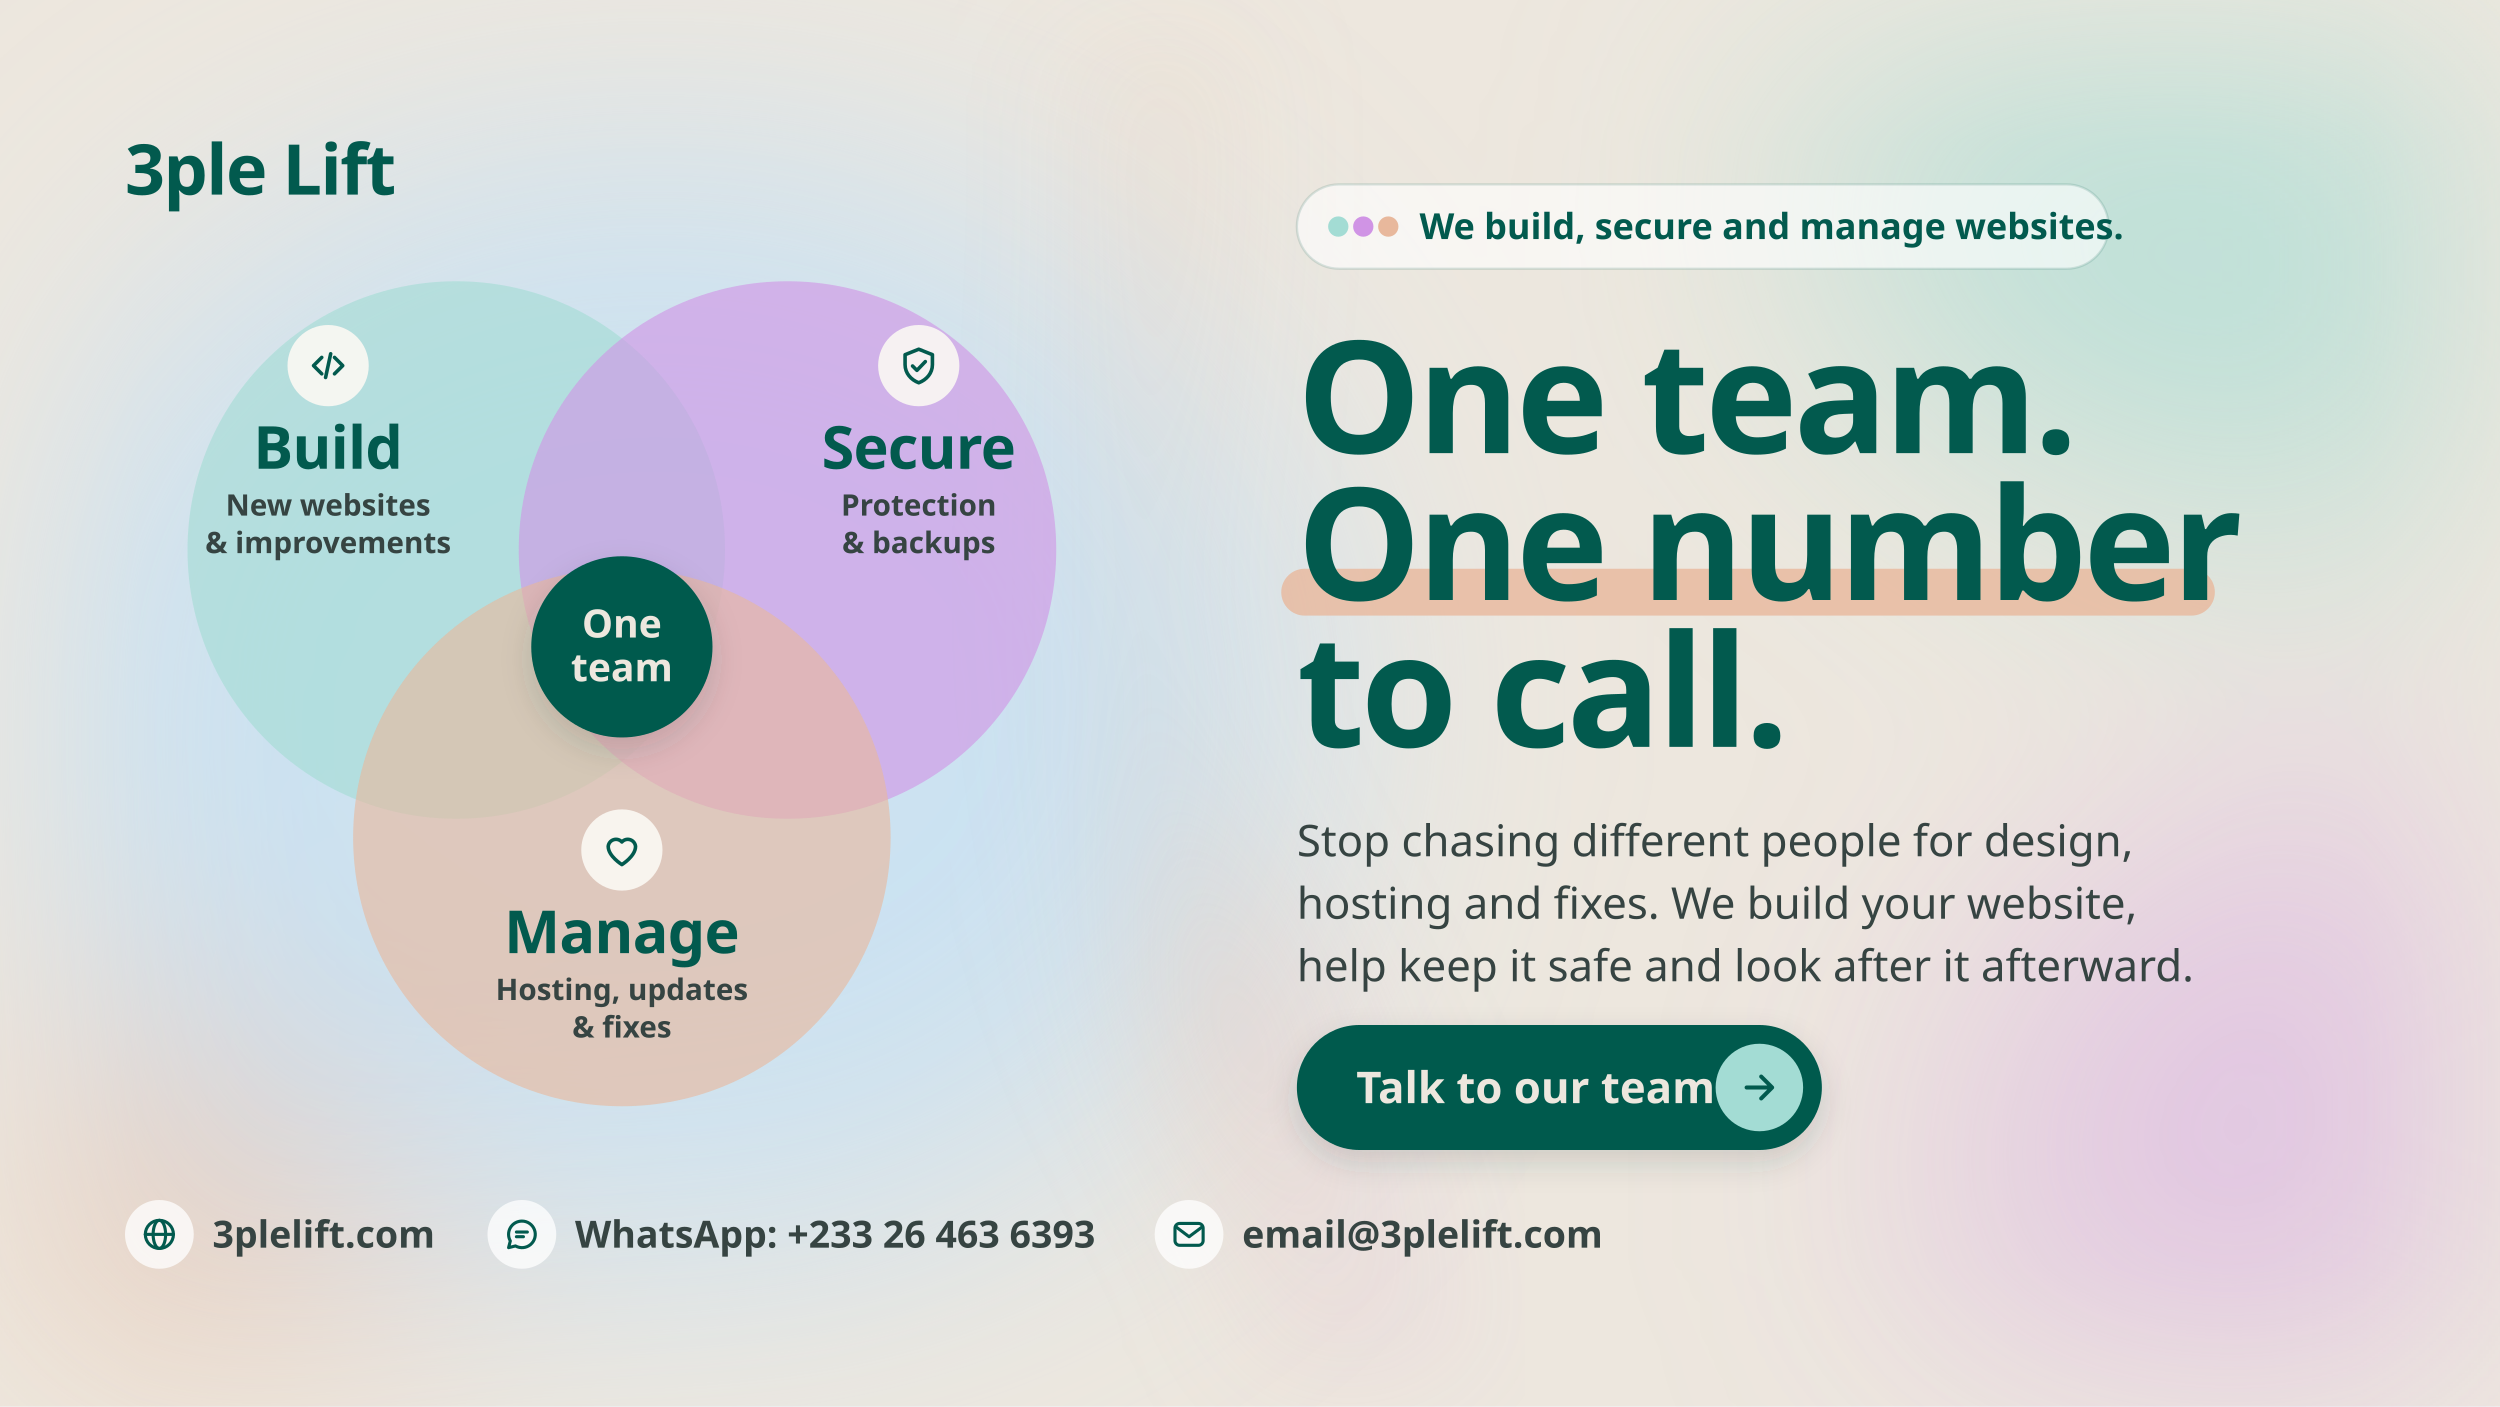
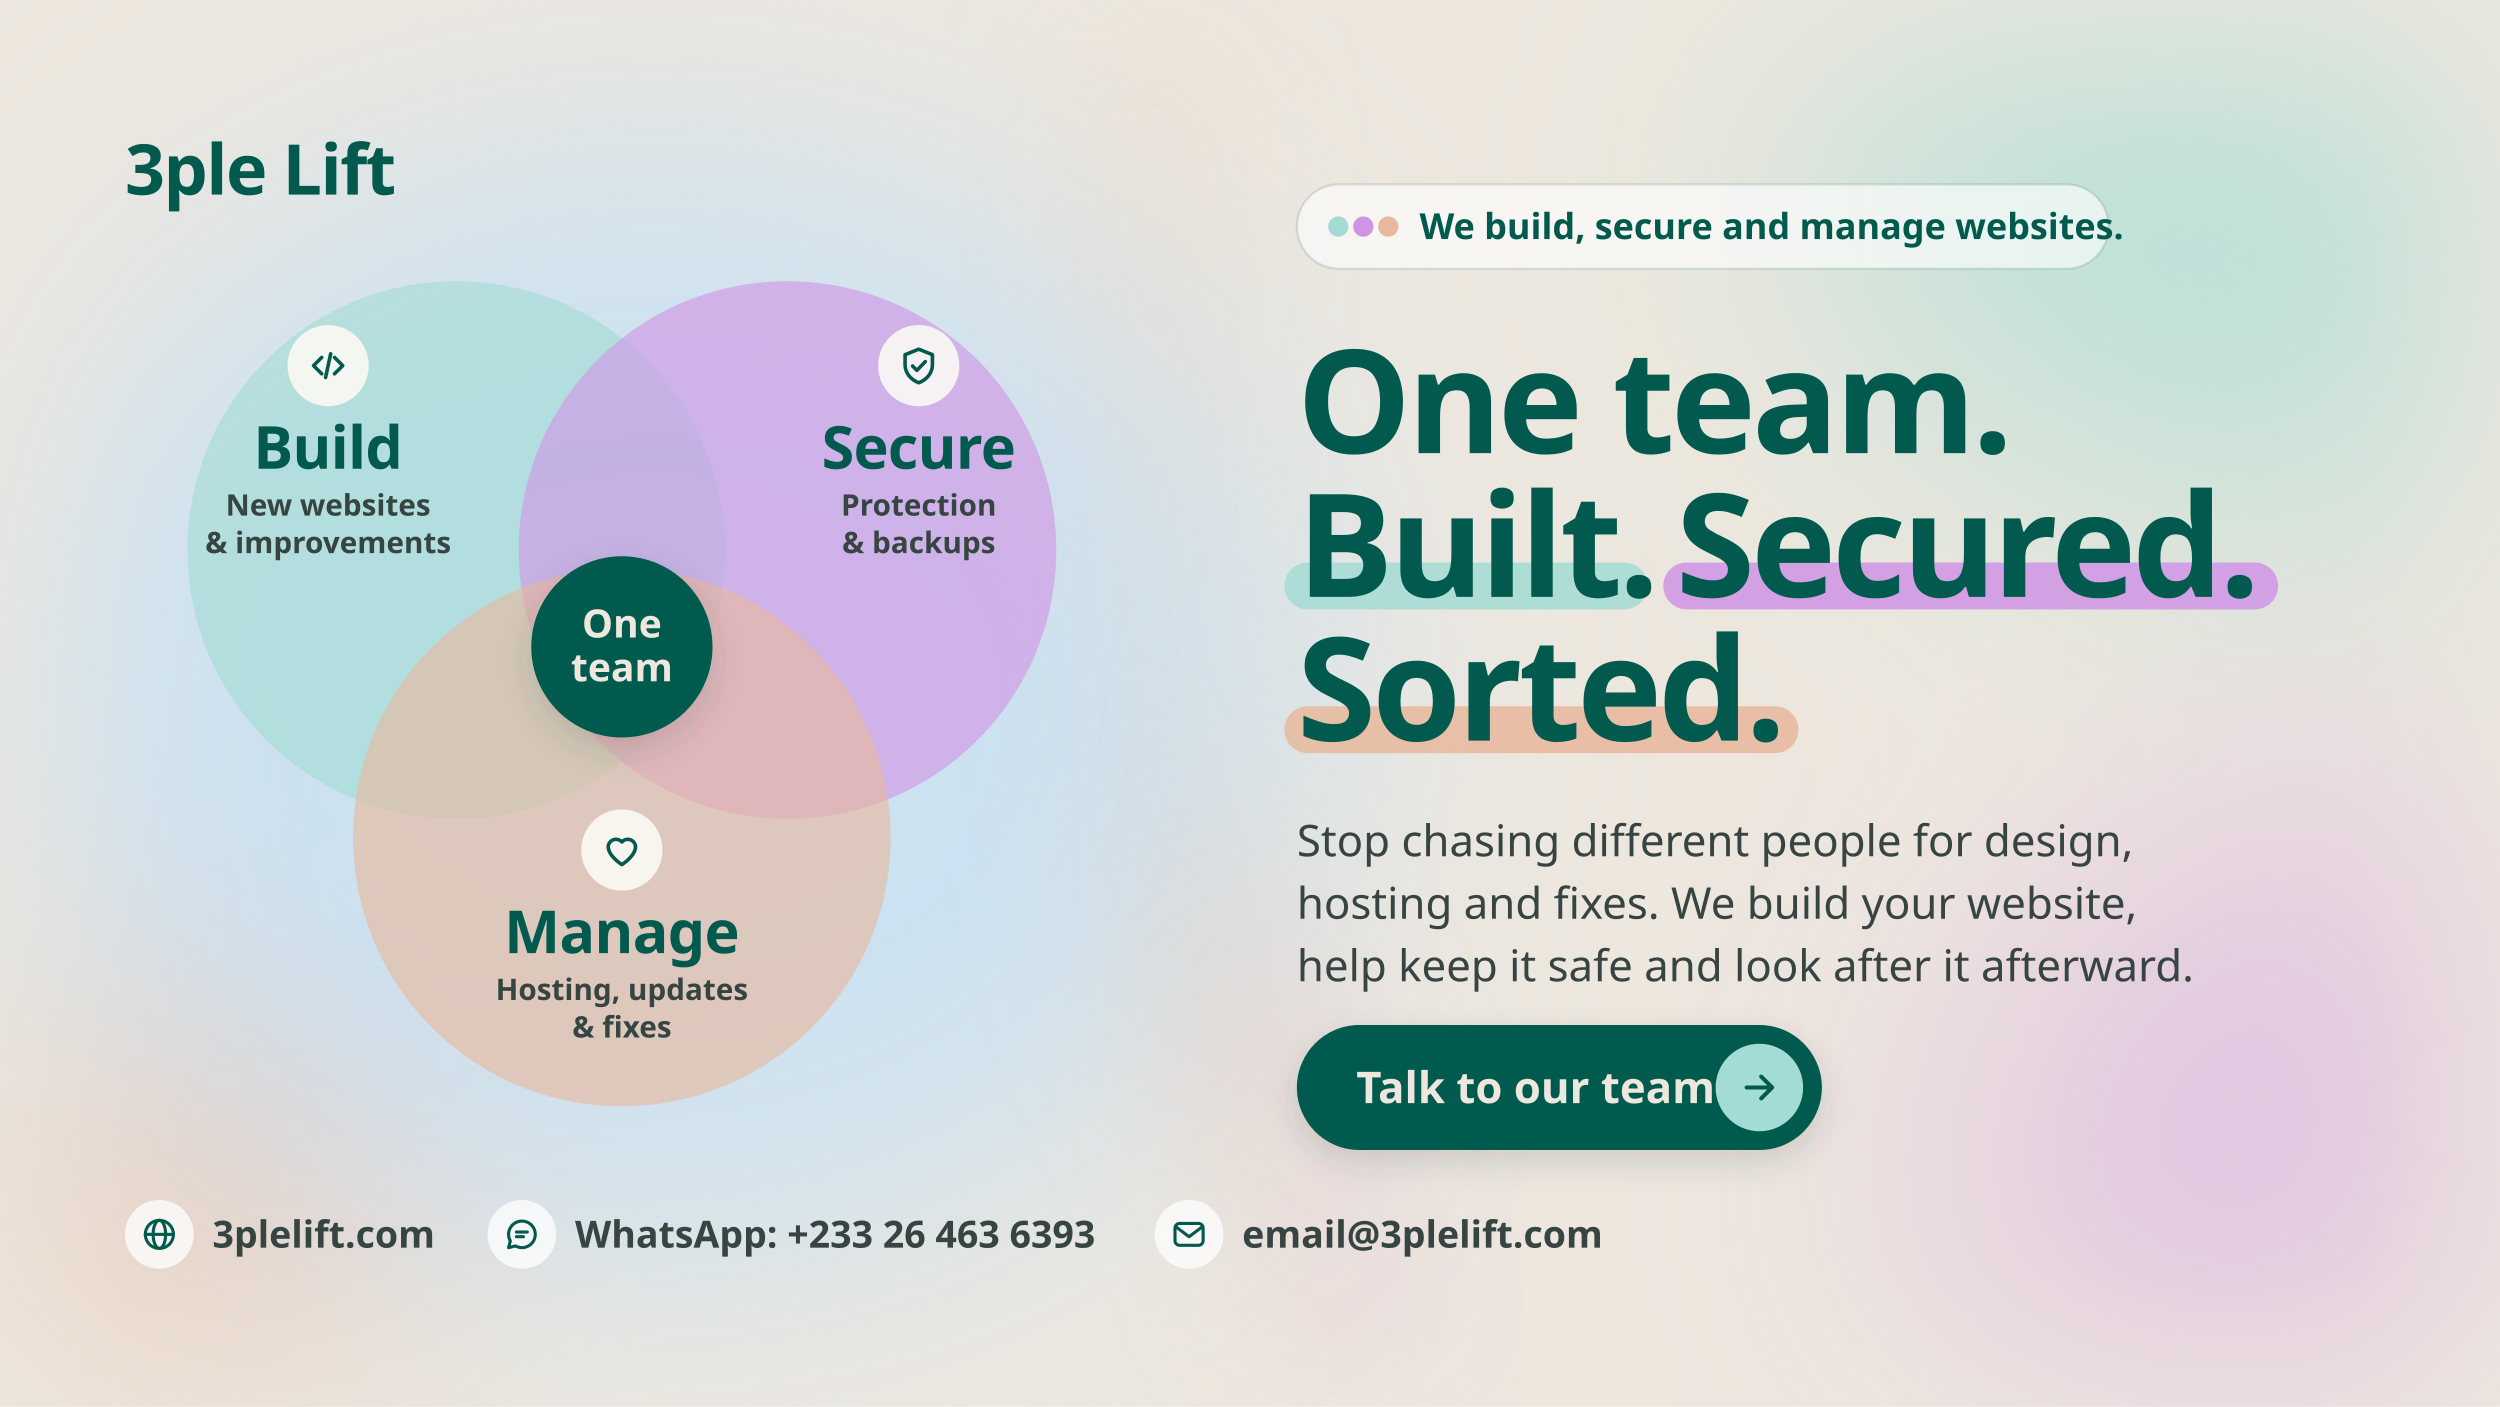
<svg xmlns="http://www.w3.org/2000/svg" id="banner-02" width="1600" height="900" viewBox="0 0 1600 900">
  <style>
  @font-face { font-family: 'Bricolage Grotesque'; font-weight: 700; src: url('fonts/BricolageGrotesque-Bold.ttf'); }
  @font-face { font-family: 'Figtree'; font-weight: 400; src: url('fonts/Figtree-Regular.ttf'); }
  @font-face { font-family: 'Figtree'; font-weight: 500; src: url('fonts/Figtree-Medium.ttf'); }
  @font-face { font-family: 'Figtree'; font-weight: 600; src: url('fonts/Figtree-SemiBold.ttf'); }
  @font-face { font-family: 'Figtree'; font-weight: 700; src: url('fonts/Figtree-Bold.ttf'); }
  .hl { font-family: 'Bricolage Grotesque'; font-weight: 700; }
  .ft { font-family: 'Figtree'; }
</style>
  <defs>
    <filter id="blur-xl" x="-50%" y="-50%" width="200%" height="200%">
      <feGaussianBlur stdDeviation="95" />
    </filter>
    <filter id="blur-l" x="-50%" y="-200%" width="200%" height="500%">
      <feGaussianBlur stdDeviation="45" />
    </filter>
    <filter id="blur-s" x="-50%" y="-50%" width="200%" height="200%">
      <feGaussianBlur stdDeviation="14" />
    </filter>
    <filter id="shadow" x="-50%" y="-80%" width="200%" height="280%">
      <feDropShadow dx="0" dy="22" stdDeviation="26" flood-color="#364442" flood-opacity="0.16" />
    </filter>
    <filter id="shadow-s" x="-50%" y="-100%" width="200%" height="320%">
      <feDropShadow dx="0" dy="8" stdDeviation="10" flood-color="#364442" flood-opacity="0.16" />
    </filter>
    <filter id="shadow-dark" x="-60%" y="-150%" width="220%" height="420%">
      <feDropShadow dx="0" dy="24" stdDeviation="30" flood-color="#0b1f1c" flood-opacity="0.45" />
    </filter>
    <linearGradient id="g-hero" x1="0" y1="0" x2="1" y2="1">
      <stop offset="0" stop-color="#A3DCD4" />
      <stop offset="0.55" stop-color="#BDDFF9" />
      <stop offset="1" stop-color="#D094E5" />
    </linearGradient>
    <linearGradient id="g-warm" x1="0" y1="0" x2="1" y2="1">
      <stop offset="0" stop-color="#E8B89C" />
      <stop offset="1" stop-color="#D094E5" />
    </linearGradient>
    <linearGradient id="g-ring" x1="0" y1="0" x2="1" y2="1">
      <stop offset="0" stop-color="#A3DCD4" />
      <stop offset="0.5" stop-color="#D094E5" />
      <stop offset="1" stop-color="#E8B89C" />
    </linearGradient>
    <linearGradient id="g-ribbon-a" x1="0" y1="0" x2="1" y2="0">
      <stop offset="0" stop-color="#A3DCD4" stop-opacity="0" />
      <stop offset="0.35" stop-color="#A3DCD4" />
      <stop offset="0.7" stop-color="#BDDFF9" />
      <stop offset="1" stop-color="#D094E5" stop-opacity="0.2" />
    </linearGradient>
    <linearGradient id="g-ribbon-b" x1="0" y1="0" x2="1" y2="0">
      <stop offset="0" stop-color="#E8B89C" stop-opacity="0.1" />
      <stop offset="0.5" stop-color="#E8B89C" />
      <stop offset="1" stop-color="#D094E5" stop-opacity="0.3" />
    </linearGradient>
  </defs>
  <g id="layer-background">
    <rect id="base" width="1600" height="900" fill="#EDE7DE" />
    <g filter="url(#blur-xl)">
      <ellipse cx="420" cy="450" rx="420" ry="360" fill="#BDDFF9" opacity="0.7" />
      <ellipse cx="1500" cy="120" rx="340" ry="220" fill="#A3DCD4" opacity="0.65" />
      <ellipse cx="1550" cy="760" rx="300" ry="260" fill="#D094E5" opacity="0.4" />
      <ellipse cx="-40" cy="820" rx="300" ry="200" fill="#E8B89C" opacity="0.5" />
    </g>
    <path d="M700 -60 C 760 220, 620 420, 780 640 S 900 980, 760 1000" fill="none" stroke="url(#g-ribbon-b)" stroke-width="120" opacity="0.28" filter="url(#blur-l)" />
  </g>
  <g id="layer-illustration" data-qa="illustration">
    <g id="venn" style="isolation:isolate">
      <circle id="venn-build" cx="292" cy="352" r="172" fill="#A3DCD4" opacity="0.62" />
      <circle id="venn-secure" cx="504" cy="352" r="172" fill="#D094E5" opacity="0.62" />
      <circle id="venn-manage" cx="398" cy="536" r="172" fill="#E8B89C" opacity="0.62" />
    </g>
    <g id="venn-label-build">
      <circle cx="210" cy="234" r="26" fill="#FBF8F3" opacity="0.9" />
      <g transform="translate(196 220) scale(1.166667)" fill="none" stroke="#025A4E" stroke-width="1.971" stroke-linecap="round" stroke-linejoin="round">
        <path d="M8.5 7.5L4 12l4.5 4.5M15.5 7.5L20 12l-4.5 4.5M13.4 5.5l-2.8 13" />
      </g>
      <text class="hl" x="210" y="300" text-anchor="middle" font-size="38" fill="#025A4E" letter-spacing="-0.5">Build</text>
      <text class="ft" x="210" y="330" text-anchor="middle" font-size="19" font-weight="600" fill="#364442">New websites</text>
      <text class="ft" x="210" y="354" text-anchor="middle" font-size="19" font-weight="600" fill="#364442">&amp; improvements</text>
    </g>
    <g id="venn-label-secure">
      <circle cx="588" cy="234" r="26" fill="#FBF8F3" opacity="0.9" />
      <g transform="translate(574 220) scale(1.166667)" fill="none" stroke="#025A4E" stroke-width="1.971" stroke-linecap="round" stroke-linejoin="round">
        <path d="M12 3l7.5 3v5.5c0 4.6-3.2 8.3-7.5 9.9-4.3-1.6-7.5-5.3-7.5-9.9V6z" />
        <path d="M8.6 12.2l2.4 2.4 4.6-4.8" />
      </g>
      <text class="hl" x="588" y="300" text-anchor="middle" font-size="38" fill="#025A4E" letter-spacing="-0.5">Secure</text>
      <text class="ft" x="588" y="330" text-anchor="middle" font-size="19" font-weight="600" fill="#364442">Protection</text>
      <text class="ft" x="588" y="354" text-anchor="middle" font-size="19" font-weight="600" fill="#364442">&amp; backups</text>
    </g>
    <g id="venn-label-manage">
      <circle cx="398" cy="544" r="26" fill="#FBF8F3" opacity="0.9" />
      <g transform="translate(384 530) scale(1.166667)" fill="none" stroke="#025A4E" stroke-width="1.971" stroke-linecap="round" stroke-linejoin="round">
        <path d="M12 20s-7.5-4.6-7.5-10A4.3 4.3 0 0 1 12 7.6 4.3 4.3 0 0 1 19.5 10c0 5.4-7.5 10-7.5 10z" />
      </g>
      <text class="hl" x="398" y="610" text-anchor="middle" font-size="38" fill="#025A4E" letter-spacing="-0.5">Manage</text>
      <text class="ft" x="398" y="640" text-anchor="middle" font-size="19" font-weight="600" fill="#364442">Hosting, updates</text>
      <text class="ft" x="398" y="664" text-anchor="middle" font-size="19" font-weight="600" fill="#364442">&amp; fixes</text>
    </g>
    <g id="venn-centre" filter="url(#shadow-s)">
      <circle cx="398" cy="414" r="58" fill="#025A4E" />
      <text class="hl" x="398" y="408" text-anchor="middle" font-size="25" fill="#EDE7DE">One</text>
      <text class="hl" x="398" y="436" text-anchor="middle" font-size="25" fill="#EDE7DE">team</text>
    </g>
  </g>
  <g id="layer-logo">
    <g id="logo" data-qa="logo">
      <text id="logo-placeholder" class="hl" x="80" y="124.56" font-size="44.8" fill="#025A4E" letter-spacing="-1">3ple Lift</text>
    </g>
  </g>
  <g id="layer-text">
    <g id="brand-statement" data-qa="statement" data-flow="0" data-x="830" data-align="left">
      <g class="item" data-pill="20,24" transform="translate(850.50 0)">
        <rect class="pill-bg" x="-20.50" y="118" width="519.50" height="54" rx="27" fill="#FFFFFF" fill-opacity="0.62" stroke="#025A4E" stroke-opacity="0.14" stroke-width="1.5" />
        <g class="pill-content">
          <circle cx="6" cy="145" r="6.5" fill="#A3DCD4" />
          <circle cx="22" cy="145" r="6.5" fill="#D094E5" />
          <circle cx="38" cy="145" r="6.5" fill="#E8B89C" />
          <text class="ft" x="58" y="153" font-size="23" font-weight="600" fill="#025A4E">We build, secure and manage websites.</text>
        </g>
      </g>
    </g>
-     <rect class="highlight" data-hl-for="headline-line2" data-pad="10" x="820.00" y="364" width="597.50" height="30" rx="15" fill="#E8B89C" opacity="0.8" />
    <g id="headline" data-qa="text">
-       <text id="headline-line1" class="hl" x="830" y="290" font-size="100" font-weight="700" fill="#025A4E" text-anchor="start" letter-spacing="-2.5">One team.</text>
-       <text id="headline-line2" class="hl" x="830" y="384" font-size="100" font-weight="700" fill="#025A4E" text-anchor="start" letter-spacing="-2.5">One number</text>
-       <text id="headline-line3" class="hl" x="830" y="478" font-size="100" font-weight="700" fill="#025A4E" text-anchor="start" letter-spacing="-2.5">to call.</text>
+       <text id="headline-line1" class="hl" x="830" y="290" font-size="92" font-weight="700" fill="#025A4E" letter-spacing="-2.5">One team.</text>
+       <g id="headline-line2" data-flow="26" data-x="830" data-align="left">
+         <g class="item" transform="translate(830.00 0)">
+           <rect class="highlight" data-hl-for="headline-built" data-pad="8" x="-8.00" y="360" width="232.50" height="30" rx="15" fill="#A3DCD4" opacity="0.85" />
+           <text id="headline-built" class="hl" x="0" y="382" font-size="92" font-weight="700" fill="#025A4E" letter-spacing="-2.5">Built.</text>
+         </g>
+         <g class="item" transform="translate(1072.50 0)">
+           <rect class="highlight" data-hl-for="headline-secured" data-pad="8" x="-8.00" y="360" width="393.50" height="30" rx="15" fill="#D094E5" opacity="0.85" />
+           <text id="headline-secured" class="hl" x="0" y="382" font-size="92" font-weight="700" fill="#025A4E" letter-spacing="-2.5">Secured.</text>
+         </g>
+       </g>
+       <g id="headline-line3" data-flow="0" data-x="830" data-align="left">
+         <g class="item" transform="translate(830.00 0)">
+           <rect class="highlight" data-hl-for="headline-sorted" data-pad="8" x="-8.00" y="452" width="329.00" height="30" rx="15" fill="#E8B89C" opacity="0.85" />
+           <text id="headline-sorted" class="hl" x="0" y="474" font-size="92" font-weight="700" fill="#025A4E" letter-spacing="-2.5">Sorted.</text>
+         </g>
+       </g>
    </g>
    <g id="support" data-qa="text">
      <text id="support-line1" class="ft" x="830" y="548" font-size="28" font-weight="400" fill="#364442" text-anchor="start" letter-spacing="0">Stop chasing different people for design,</text>
      <text id="support-line2" class="ft" x="830" y="588" font-size="28" font-weight="400" fill="#364442" text-anchor="start" letter-spacing="0">hosting and fixes. We build your website,</text>
      <text id="support-line3" class="ft" x="830" y="628" font-size="28" font-weight="400" fill="#364442" text-anchor="start" letter-spacing="0">help keep it safe and look after it afterward.</text>
    </g>
    <g id="cta" data-qa="cta" data-flow="0" data-x="830" data-align="left">
      <g class="item" data-pill="38,12" transform="translate(868.00 0)">
        <rect class="pill-bg" x="-38.00" y="656" width="336.00" height="80" rx="40" fill="#025A4E" filter="url(#shadow-s)" />
        <g class="pill-content" data-flow="22" data-x="0" data-align="left">
          <g class="item" transform="translate(0.00 0)">
            <text class="ft" x="0" y="706" font-size="28" font-weight="700" fill="#EDE7DE">Talk to our team</text>
          </g>
          <g class="item" transform="translate(230.00 0)">
            <circle cx="28" cy="696" r="28" fill="#A3DCD4" />
            <g transform="translate(14 682) scale(1.166667)" fill="none" stroke="#025A4E" stroke-width="2.229" stroke-linecap="round" stroke-linejoin="round">
              <path d="M5 12h14M13 6l6 6-6 6" />
            </g>
          </g>
        </g>
      </g>
    </g>
  </g>
  <g id="layer-contact">
    <g id="contact" data-qa="contact" data-flow="46" data-x="80" data-align="left">
      <g class="item" id="contact-web" transform="translate(80.00 0)">
        <circle cx="22" cy="790" r="22" fill="#FFFFFF" fill-opacity="0.75" />
        <g transform="translate(10 778) scale(1)" fill="none" stroke="#025A4E" stroke-width="2" stroke-linecap="round" stroke-linejoin="round">
          <circle cx="12" cy="12" r="9" />
          <ellipse cx="12" cy="12" rx="4" ry="9" />
          <path d="M3 12h18" />
        </g>
        <text class="ft" x="56" y="798.5" font-size="24" font-weight="600" fill="#364442">3plelift.com</text>
      </g>
      <g class="item" id="contact-whatsapp" transform="translate(312.00 0)">
        <circle cx="22" cy="790" r="22" fill="#FFFFFF" fill-opacity="0.75" />
        <g transform="translate(10 778) scale(1)" fill="none" stroke="#025A4E" stroke-width="2" stroke-linecap="round" stroke-linejoin="round">
          <path d="M12 3.5a8.5 8.5 0 0 0-7.4 12.7L3.5 20.5l4.4-1.1A8.5 8.5 0 1 0 12 3.5z" />
          <path d="M8.5 10.5h7M8.5 13.5h4.5" />
        </g>
        <text class="ft" x="56" y="798.5" font-size="24" font-weight="600" fill="#364442">WhatsApp: +233 26 463 6393</text>
      </g>
      <g class="item" id="contact-email" transform="translate(739.00 0)">
        <circle cx="22" cy="790" r="22" fill="#FFFFFF" fill-opacity="0.75" />
        <g transform="translate(10 778) scale(1)" fill="none" stroke="#025A4E" stroke-width="2" stroke-linecap="round" stroke-linejoin="round">
          <rect x="3" y="5" width="18" height="14" rx="3" />
          <path d="M4 7.5l8 6 8-6" />
        </g>
        <text class="ft" x="56" y="798.5" font-size="24" font-weight="600" fill="#364442">email@3plelift.com</text>
      </g>
    </g>
  </g>
</svg>
